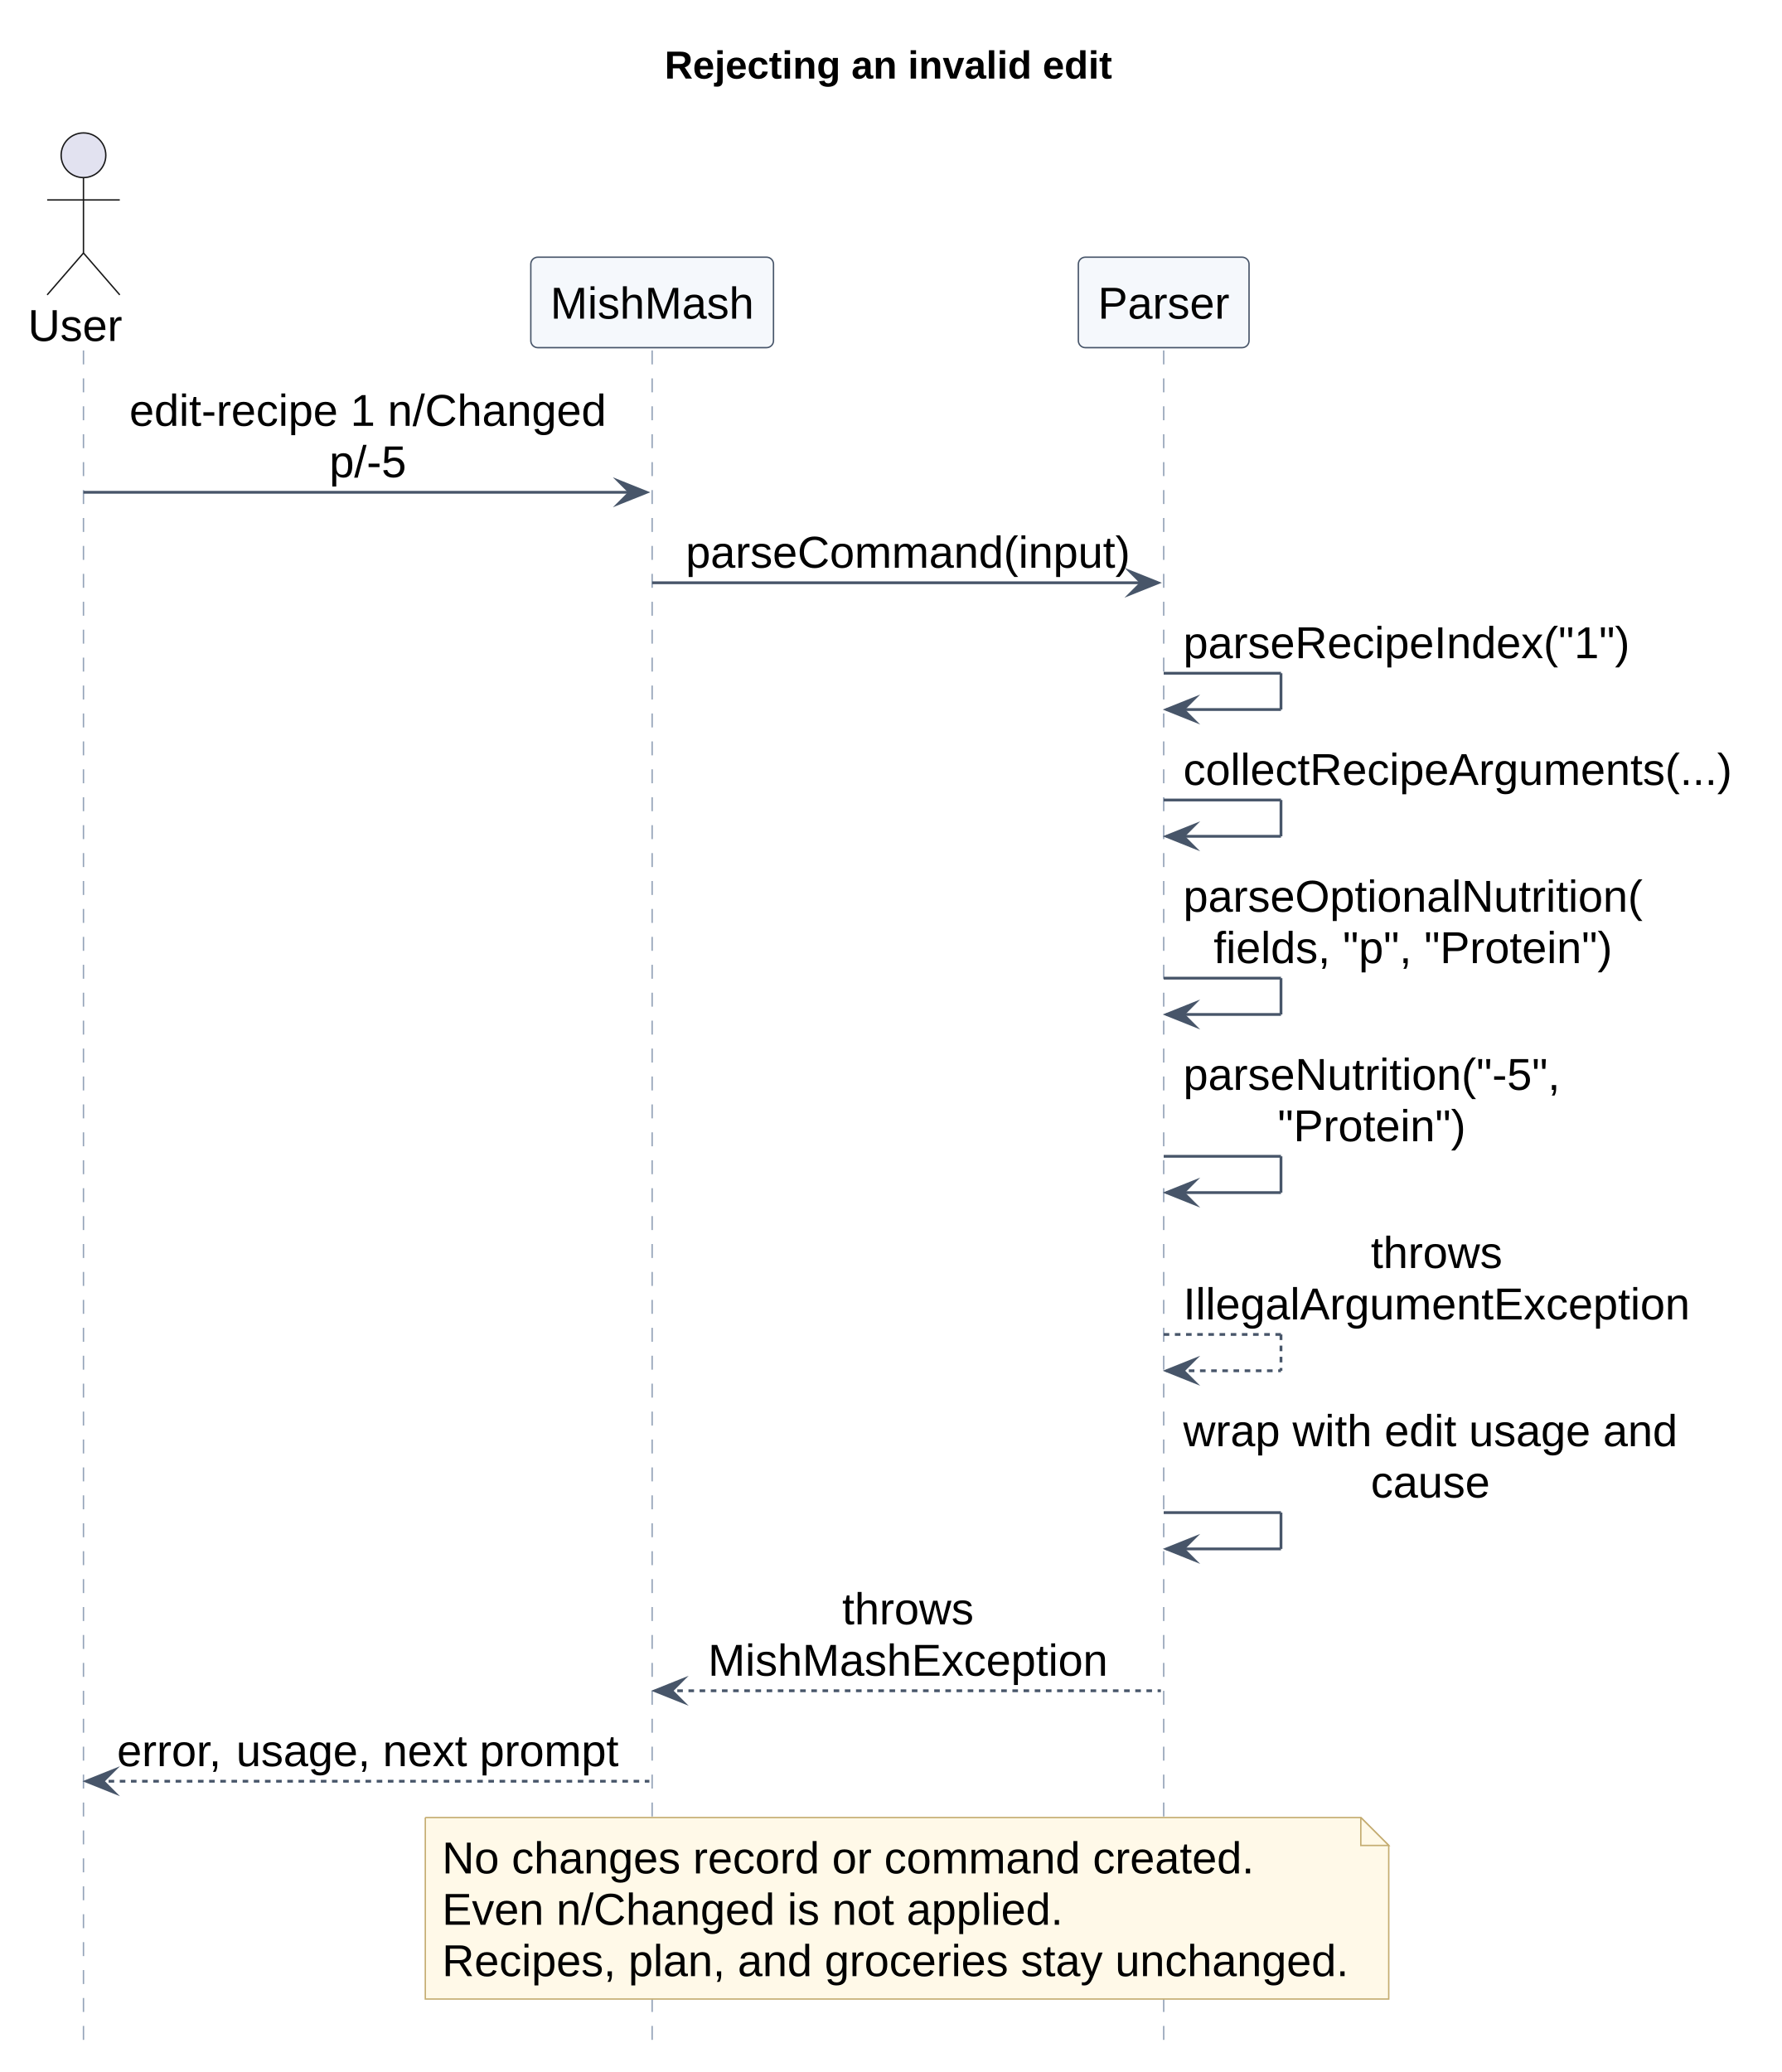
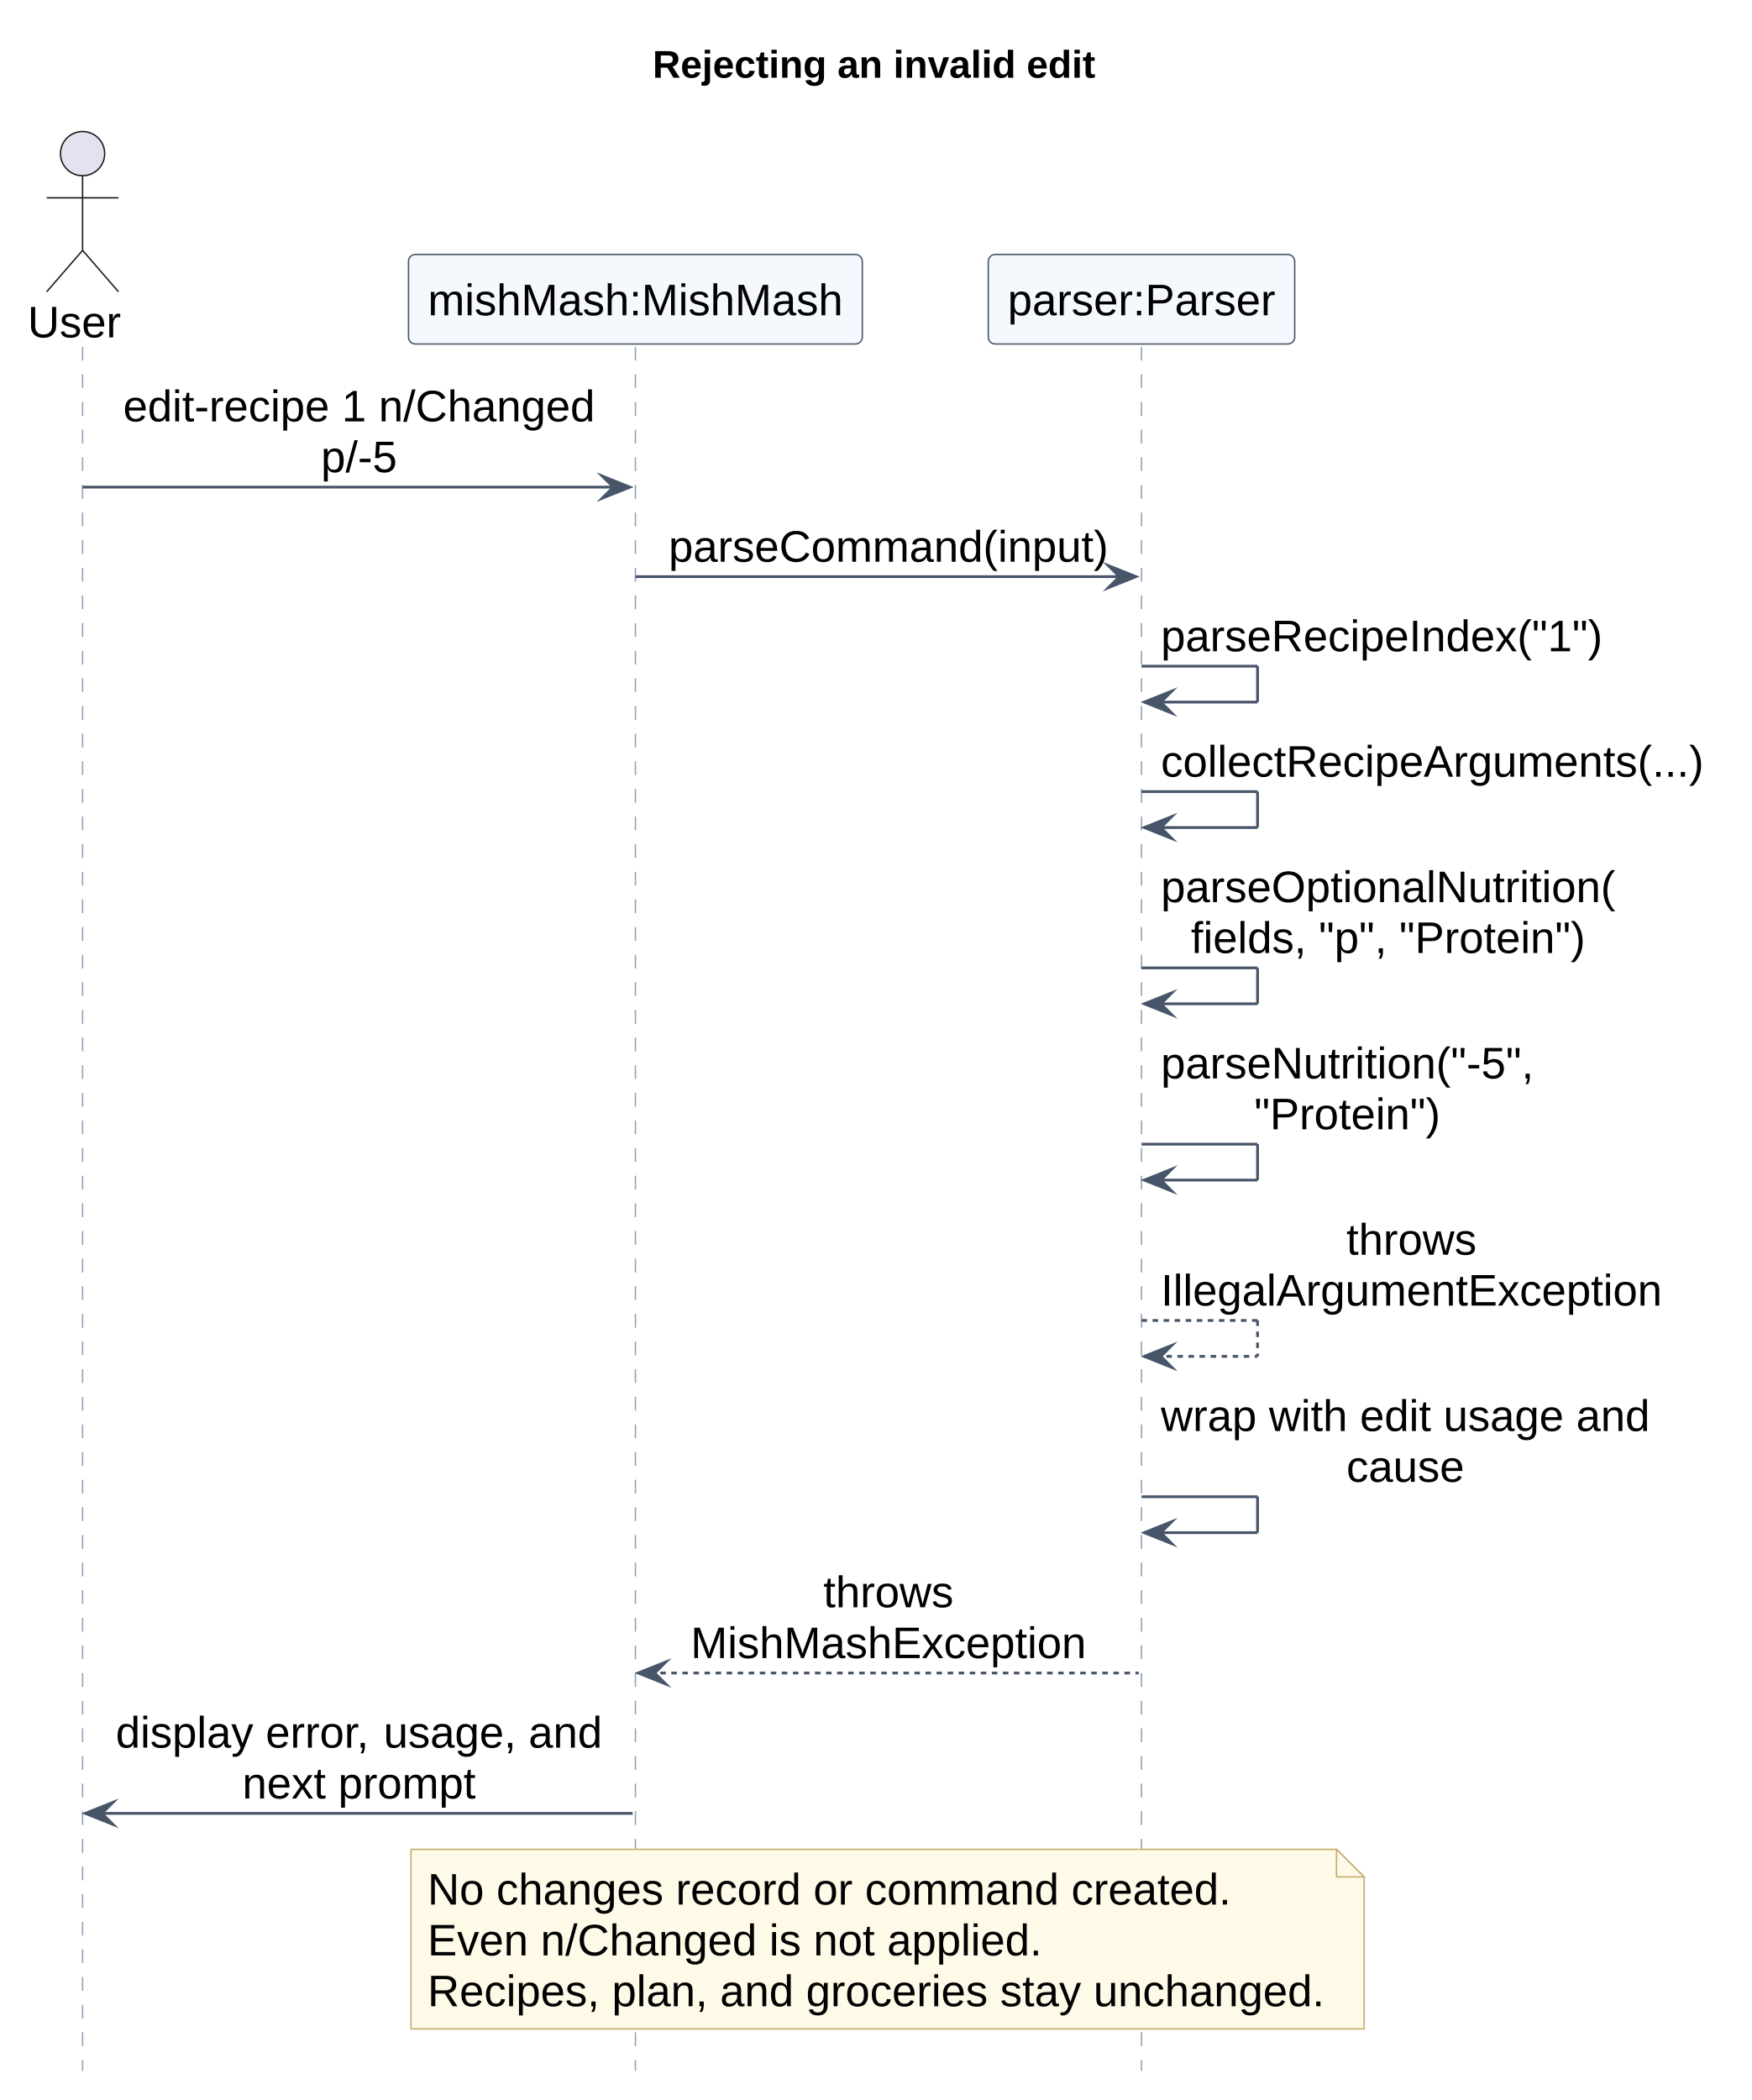
- <svg xmlns="http://www.w3.org/2000/svg" version="1.1" data-diagram-type="SEQUENCE" style="width:638px;height:742px;background:#FFFFFF;" width="638px" height="742px" viewBox="0 0 638 742" zoomAndPan="magnify" preserveAspectRatio="none" contentStyleType="text/css">
+ <svg xmlns="http://www.w3.org/2000/svg" version="1.1" data-diagram-type="SEQUENCE" style="width:634px;height:760px;background:#FFFFFF;" width="634px" height="760px" viewBox="0 0 634 760" zoomAndPan="magnify" preserveAspectRatio="none" contentStyleType="text/css">
  <defs />
  <g font-family="sans-serif" lengthAdjust="spacing">
    <g class="title" data-source-line="3">
-       <text x="237.986" y="28.132" fill="#000" font-size="14" textLength="160.255" font-weight="700" font-family="Arial">Rejecting an invalid edit</text>
+       <text x="236.216" y="28.132" fill="#000" font-size="14" textLength="160.255" font-weight="700" font-family="Arial">Rejecting an invalid edit</text>
    </g>
    <g class="participant-lifeline" data-qualified-name="User" data-entity-uid="part1" id="part1-lifeline" data-source-line="4">
      <g>
-         <rect x="26.391" y="125.497" width="8" height="605.57" fill="#000" fill-opacity="0" />
-         <line x1="29.891" y1="125.497" x2="29.891" y2="731.067" style="stroke:#94A3B8;stroke-width:0.5;stroke-dasharray:5,5;" />
+         <rect x="26.391" y="125.497" width="8" height="623.969" fill="#000" fill-opacity="0" />
+         <line x1="29.891" y1="125.497" x2="29.891" y2="749.466" style="stroke:#94A3B8;stroke-width:0.5;stroke-dasharray:5,5;" />
      </g>
    </g>
    <g class="participant-lifeline" data-qualified-name="App" data-entity-uid="part2" id="part2-lifeline" data-source-line="5">
      <g>
-         <rect x="230.031" y="125.497" width="8" height="605.57" fill="#000" fill-opacity="0" />
-         <line x1="233.531" y1="125.497" x2="233.531" y2="731.067" style="stroke:#94A3B8;stroke-width:0.5;stroke-dasharray:5,5;" />
+         <rect x="226.492" y="125.497" width="8" height="623.969" fill="#000" fill-opacity="0" />
+         <line x1="229.992" y1="125.497" x2="229.992" y2="749.466" style="stroke:#94A3B8;stroke-width:0.5;stroke-dasharray:5,5;" />
      </g>
    </g>
    <g class="participant-lifeline" data-qualified-name="Parser" data-entity-uid="part3" id="part3-lifeline" data-source-line="6">
      <g>
-         <rect x="413.211" y="125.497" width="8" height="605.57" fill="#000" fill-opacity="0" />
-         <line x1="416.711" y1="125.497" x2="416.711" y2="731.067" style="stroke:#94A3B8;stroke-width:0.5;stroke-dasharray:5,5;" />
+         <rect x="409.672" y="125.497" width="8" height="623.969" fill="#000" fill-opacity="0" />
+         <line x1="413.172" y1="125.497" x2="413.172" y2="749.466" style="stroke:#94A3B8;stroke-width:0.5;stroke-dasharray:5,5;" />
      </g>
    </g>
    <g class="participant participant-head" data-qualified-name="User" data-entity-uid="part1" id="part1-head" data-source-line="4">
      <text x="10" y="122.106" fill="#000" font-size="16" textLength="33.781" font-family="Arial">User</text>
      <ellipse cx="29.891" cy="55.599" rx="8" ry="8" fill="#E2E2F0" style="stroke:#181818;stroke-width:0.5;" />
      <path d="M29.891,63.599 L29.891,90.599 M16.891,71.599 L42.891,71.599 M29.891,90.599 L16.891,105.599 M29.891,90.599 L42.891,105.599" style="stroke:#181818;stroke-width:0.5;" fill="none" />
    </g>
    <g class="participant participant-head" data-qualified-name="App" data-entity-uid="part2" id="part2-head" data-source-line="5">
-       <rect x="190.078" y="92.099" width="86.906" height="32.398" fill="#F5F8FC" style="stroke:#475569;stroke-width:0.5;" rx="2.5" ry="2.5" />
-       <text x="197.078" y="114.106" fill="#000" font-size="16" textLength="72.906" font-family="Arial">MishMash</text>
+       <rect x="147.863" y="92.099" width="164.258" height="32.398" fill="#F5F8FC" style="stroke:#475569;stroke-width:0.5;" rx="2.5" ry="2.5" />
+       <text x="154.863" y="114.106" fill="#000" font-size="16" textLength="150.258" font-family="Arial">mishMash:MishMash</text>
    </g>
    <g class="participant participant-head" data-qualified-name="Parser" data-entity-uid="part3" id="part3-head" data-source-line="6">
-       <rect x="386.148" y="92.099" width="61.125" height="32.398" fill="#F5F8FC" style="stroke:#475569;stroke-width:0.5;" rx="2.5" ry="2.5" />
-       <text x="393.148" y="114.106" fill="#000" font-size="16" textLength="47.125" font-family="Arial">Parser</text>
+       <rect x="357.711" y="92.099" width="110.922" height="32.398" fill="#F5F8FC" style="stroke:#475569;stroke-width:0.5;" rx="2.5" ry="2.5" />
+       <text x="364.711" y="114.106" fill="#000" font-size="16" textLength="96.922" font-family="Arial">parser:Parser</text>
    </g>
    <g class="message" data-entity-1="part1" data-entity-2="part2" id="msg1" data-source-line="7">
-       <polygon points="221.531,172.294,231.531,176.294,221.531,180.294,225.531,176.294" fill="#475569" style="stroke:#475569;stroke-width:1;stroke-linejoin:miter;stroke-miterlimit:10;" />
-       <line x1="29.891" y1="176.294" x2="227.531" y2="176.294" style="stroke:#475569;stroke-width:1;" />
-       <text x="46.32" y="152.505" fill="#000" font-size="16" textLength="74.703" font-family="Arial">edit-recipe</text>
-       <text x="121.023" y="152.505" fill="#000" font-size="16" font-family="Arial"> </text>
-       <text x="125.469" y="152.505" fill="#000" font-size="16" font-family="Arial">1</text>
-       <text x="134.367" y="152.505" fill="#000" font-size="16" font-family="Arial"> </text>
-       <text x="138.813" y="152.505" fill="#000" font-size="16" textLength="78.289" font-family="Arial">n/Changed</text>
-       <text x="117.926" y="170.903" fill="#000" font-size="16" textLength="27.57" font-family="Arial">p/-5</text>
+       <polygon points="217.992,172.294,227.992,176.294,217.992,180.294,221.992,176.294" fill="#475569" style="stroke:#475569;stroke-width:1;stroke-linejoin:miter;stroke-miterlimit:10;" />
+       <line x1="29.891" y1="176.294" x2="223.992" y2="176.294" style="stroke:#475569;stroke-width:1;" />
+       <text x="44.551" y="152.505" fill="#000" font-size="16" textLength="74.703" font-family="Arial">edit-recipe</text>
+       <text x="119.254" y="152.505" fill="#000" font-size="16" font-family="Arial"> </text>
+       <text x="123.699" y="152.505" fill="#000" font-size="16" font-family="Arial">1</text>
+       <text x="132.598" y="152.505" fill="#000" font-size="16" font-family="Arial"> </text>
+       <text x="137.043" y="152.505" fill="#000" font-size="16" textLength="78.289" font-family="Arial">n/Changed</text>
+       <text x="116.156" y="170.903" fill="#000" font-size="16" textLength="27.57" font-family="Arial">p/-5</text>
    </g>
    <g class="message" data-entity-1="part2" data-entity-2="part3" id="msg2" data-source-line="8">
-       <polygon points="404.711,204.692,414.711,208.692,404.711,212.692,408.711,208.692" fill="#475569" style="stroke:#475569;stroke-width:1;stroke-linejoin:miter;stroke-miterlimit:10;" />
-       <line x1="233.531" y1="208.692" x2="410.711" y2="208.692" style="stroke:#475569;stroke-width:1;" />
-       <text x="245.531" y="203.302" fill="#000" font-size="16" textLength="159.18" font-family="Arial">parseCommand(input)</text>
+       <polygon points="401.172,204.692,411.172,208.692,401.172,212.692,405.172,208.692" fill="#475569" style="stroke:#475569;stroke-width:1;stroke-linejoin:miter;stroke-miterlimit:10;" />
+       <line x1="229.992" y1="208.692" x2="407.172" y2="208.692" style="stroke:#475569;stroke-width:1;" />
+       <text x="241.992" y="203.302" fill="#000" font-size="16" textLength="159.18" font-family="Arial">parseCommand(input)</text>
    </g>
    <g class="message" data-entity-1="part3" data-entity-2="part3" id="msg3" data-source-line="9">
-       <line x1="416.711" y1="241.091" x2="458.711" y2="241.091" style="stroke:#475569;stroke-width:1;" />
-       <line x1="458.711" y1="241.091" x2="458.711" y2="254.091" style="stroke:#475569;stroke-width:1;" />
-       <line x1="417.711" y1="254.091" x2="458.711" y2="254.091" style="stroke:#475569;stroke-width:1;" />
-       <polygon points="427.711,250.091,417.711,254.091,427.711,258.091,423.711,254.091" fill="#475569" style="stroke:#475569;stroke-width:1;stroke-linejoin:miter;stroke-miterlimit:10;" />
-       <text x="423.711" y="235.7" fill="#000" font-size="16" textLength="159.883" font-family="Arial">parseRecipeIndex("1")</text>
+       <line x1="413.172" y1="241.091" x2="455.172" y2="241.091" style="stroke:#475569;stroke-width:1;" />
+       <line x1="455.172" y1="241.091" x2="455.172" y2="254.091" style="stroke:#475569;stroke-width:1;" />
+       <line x1="414.172" y1="254.091" x2="455.172" y2="254.091" style="stroke:#475569;stroke-width:1;" />
+       <polygon points="424.172,250.091,414.172,254.091,424.172,258.091,420.172,254.091" fill="#475569" style="stroke:#475569;stroke-width:1;stroke-linejoin:miter;stroke-miterlimit:10;" />
+       <text x="420.172" y="235.7" fill="#000" font-size="16" textLength="159.883" font-family="Arial">parseRecipeIndex("1")</text>
    </g>
    <g class="message" data-entity-1="part3" data-entity-2="part3" id="msg4" data-source-line="10">
-       <line x1="416.711" y1="286.489" x2="458.711" y2="286.489" style="stroke:#475569;stroke-width:1;" />
-       <line x1="458.711" y1="286.489" x2="458.711" y2="299.489" style="stroke:#475569;stroke-width:1;" />
-       <line x1="417.711" y1="299.489" x2="458.711" y2="299.489" style="stroke:#475569;stroke-width:1;" />
-       <polygon points="427.711,295.489,417.711,299.489,427.711,303.489,423.711,299.489" fill="#475569" style="stroke:#475569;stroke-width:1;stroke-linejoin:miter;stroke-miterlimit:10;" />
-       <text x="423.711" y="281.099" fill="#000" font-size="16" textLength="196.516" font-family="Arial">collectRecipeArguments(...)</text>
+       <line x1="413.172" y1="286.489" x2="455.172" y2="286.489" style="stroke:#475569;stroke-width:1;" />
+       <line x1="455.172" y1="286.489" x2="455.172" y2="299.489" style="stroke:#475569;stroke-width:1;" />
+       <line x1="414.172" y1="299.489" x2="455.172" y2="299.489" style="stroke:#475569;stroke-width:1;" />
+       <polygon points="424.172,295.489,414.172,299.489,424.172,303.489,420.172,299.489" fill="#475569" style="stroke:#475569;stroke-width:1;stroke-linejoin:miter;stroke-miterlimit:10;" />
+       <text x="420.172" y="281.099" fill="#000" font-size="16" textLength="196.516" font-family="Arial">collectRecipeArguments(...)</text>
    </g>
    <g class="message" data-entity-1="part3" data-entity-2="part3" id="msg5" data-source-line="11">
-       <line x1="416.711" y1="350.286" x2="458.711" y2="350.286" style="stroke:#475569;stroke-width:1;" />
-       <line x1="458.711" y1="350.286" x2="458.711" y2="363.286" style="stroke:#475569;stroke-width:1;" />
-       <line x1="417.711" y1="363.286" x2="458.711" y2="363.286" style="stroke:#475569;stroke-width:1;" />
-       <polygon points="427.711,359.286,417.711,363.286,427.711,367.286,423.711,363.286" fill="#475569" style="stroke:#475569;stroke-width:1;stroke-linejoin:miter;stroke-miterlimit:10;" />
-       <text x="423.711" y="326.497" fill="#000" font-size="16" textLength="164.523" font-family="Arial">parseOptionalNutrition(</text>
-       <text x="434.586" y="344.896" fill="#000" font-size="16" textLength="41.797" font-family="Arial">fields,</text>
-       <text x="476.383" y="344.896" fill="#000" font-size="16" font-family="Arial"> </text>
-       <text x="480.828" y="344.896" fill="#000" font-size="16" textLength="24.703" font-family="Arial">"p",</text>
-       <text x="505.531" y="344.896" fill="#000" font-size="16" font-family="Arial"> </text>
-       <text x="509.977" y="344.896" fill="#000" font-size="16" textLength="67.383" font-family="Arial">"Protein")</text>
+       <line x1="413.172" y1="350.286" x2="455.172" y2="350.286" style="stroke:#475569;stroke-width:1;" />
+       <line x1="455.172" y1="350.286" x2="455.172" y2="363.286" style="stroke:#475569;stroke-width:1;" />
+       <line x1="414.172" y1="363.286" x2="455.172" y2="363.286" style="stroke:#475569;stroke-width:1;" />
+       <polygon points="424.172,359.286,414.172,363.286,424.172,367.286,420.172,363.286" fill="#475569" style="stroke:#475569;stroke-width:1;stroke-linejoin:miter;stroke-miterlimit:10;" />
+       <text x="420.172" y="326.497" fill="#000" font-size="16" textLength="164.523" font-family="Arial">parseOptionalNutrition(</text>
+       <text x="431.047" y="344.896" fill="#000" font-size="16" textLength="41.797" font-family="Arial">fields,</text>
+       <text x="472.844" y="344.896" fill="#000" font-size="16" font-family="Arial"> </text>
+       <text x="477.289" y="344.896" fill="#000" font-size="16" textLength="24.703" font-family="Arial">"p",</text>
+       <text x="501.992" y="344.896" fill="#000" font-size="16" font-family="Arial"> </text>
+       <text x="506.438" y="344.896" fill="#000" font-size="16" textLength="67.383" font-family="Arial">"Protein")</text>
    </g>
    <g class="message" data-entity-1="part3" data-entity-2="part3" id="msg6" data-source-line="12">
-       <line x1="416.711" y1="414.083" x2="458.711" y2="414.083" style="stroke:#475569;stroke-width:1;" />
-       <line x1="458.711" y1="414.083" x2="458.711" y2="427.083" style="stroke:#475569;stroke-width:1;" />
-       <line x1="417.711" y1="427.083" x2="458.711" y2="427.083" style="stroke:#475569;stroke-width:1;" />
-       <polygon points="427.711,423.083,417.711,427.083,427.711,431.083,423.711,427.083" fill="#475569" style="stroke:#475569;stroke-width:1;stroke-linejoin:miter;stroke-miterlimit:10;" />
-       <text x="423.711" y="390.294" fill="#000" font-size="16" textLength="134.961" font-family="Arial">parseNutrition("-5",</text>
-       <text x="457.5" y="408.692" fill="#000" font-size="16" textLength="67.383" font-family="Arial">"Protein")</text>
+       <line x1="413.172" y1="414.083" x2="455.172" y2="414.083" style="stroke:#475569;stroke-width:1;" />
+       <line x1="455.172" y1="414.083" x2="455.172" y2="427.083" style="stroke:#475569;stroke-width:1;" />
+       <line x1="414.172" y1="427.083" x2="455.172" y2="427.083" style="stroke:#475569;stroke-width:1;" />
+       <polygon points="424.172,423.083,414.172,427.083,424.172,431.083,420.172,427.083" fill="#475569" style="stroke:#475569;stroke-width:1;stroke-linejoin:miter;stroke-miterlimit:10;" />
+       <text x="420.172" y="390.294" fill="#000" font-size="16" textLength="134.961" font-family="Arial">parseNutrition("-5",</text>
+       <text x="453.961" y="408.692" fill="#000" font-size="16" textLength="67.383" font-family="Arial">"Protein")</text>
    </g>
    <g class="message" data-entity-1="part3" data-entity-2="part3" id="msg7" data-source-line="13">
-       <line x1="416.711" y1="477.88" x2="458.711" y2="477.88" style="stroke:#475569;stroke-width:1;stroke-dasharray:2,2;" />
-       <line x1="458.711" y1="477.88" x2="458.711" y2="490.88" style="stroke:#475569;stroke-width:1;stroke-dasharray:2,2;" />
-       <line x1="417.711" y1="490.88" x2="458.711" y2="490.88" style="stroke:#475569;stroke-width:1;stroke-dasharray:2,2;" />
-       <polygon points="427.711,486.88,417.711,490.88,427.711,494.88,423.711,490.88" fill="#475569" style="stroke:#475569;stroke-width:1;stroke-linejoin:miter;stroke-miterlimit:10;" />
-       <text x="490.867" y="454.091" fill="#000" font-size="16" textLength="47.125" font-family="Arial">throws</text>
-       <text x="423.711" y="472.489" fill="#000" font-size="16" textLength="181.438" font-family="Arial">IllegalArgumentException</text>
+       <line x1="413.172" y1="477.88" x2="455.172" y2="477.88" style="stroke:#475569;stroke-width:1;stroke-dasharray:2,2;" />
+       <line x1="455.172" y1="477.88" x2="455.172" y2="490.88" style="stroke:#475569;stroke-width:1;stroke-dasharray:2,2;" />
+       <line x1="414.172" y1="490.88" x2="455.172" y2="490.88" style="stroke:#475569;stroke-width:1;stroke-dasharray:2,2;" />
+       <polygon points="424.172,486.88,414.172,490.88,424.172,494.88,420.172,490.88" fill="#475569" style="stroke:#475569;stroke-width:1;stroke-linejoin:miter;stroke-miterlimit:10;" />
+       <text x="487.328" y="454.091" fill="#000" font-size="16" textLength="47.125" font-family="Arial">throws</text>
+       <text x="420.172" y="472.489" fill="#000" font-size="16" textLength="181.438" font-family="Arial">IllegalArgumentException</text>
    </g>
    <g class="message" data-entity-1="part3" data-entity-2="part3" id="msg8" data-source-line="14">
-       <line x1="416.711" y1="541.677" x2="458.711" y2="541.677" style="stroke:#475569;stroke-width:1;" />
-       <line x1="458.711" y1="541.677" x2="458.711" y2="554.677" style="stroke:#475569;stroke-width:1;" />
-       <line x1="417.711" y1="554.677" x2="458.711" y2="554.677" style="stroke:#475569;stroke-width:1;" />
-       <polygon points="427.711,550.677,417.711,554.677,427.711,558.677,423.711,554.677" fill="#475569" style="stroke:#475569;stroke-width:1;stroke-linejoin:miter;stroke-miterlimit:10;" />
-       <text x="423.711" y="517.888" fill="#000" font-size="16" textLength="34.68" font-family="Arial">wrap</text>
-       <text x="458.391" y="517.888" fill="#000" font-size="16" font-family="Arial"> </text>
-       <text x="462.836" y="517.888" fill="#000" font-size="16" textLength="28.453" font-family="Arial">with</text>
-       <text x="491.289" y="517.888" fill="#000" font-size="16" font-family="Arial"> </text>
-       <text x="495.734" y="517.888" fill="#000" font-size="16" textLength="25.797" font-family="Arial">edit</text>
-       <text x="521.531" y="517.888" fill="#000" font-size="16" font-family="Arial"> </text>
-       <text x="525.977" y="517.888" fill="#000" font-size="16" textLength="43.594" font-family="Arial">usage</text>
-       <text x="569.57" y="517.888" fill="#000" font-size="16" font-family="Arial"> </text>
-       <text x="574.016" y="517.888" fill="#000" font-size="16" textLength="26.695" font-family="Arial">and</text>
-       <text x="490.863" y="536.286" fill="#000" font-size="16" textLength="42.695" font-family="Arial">cause</text>
+       <line x1="413.172" y1="541.677" x2="455.172" y2="541.677" style="stroke:#475569;stroke-width:1;" />
+       <line x1="455.172" y1="541.677" x2="455.172" y2="554.677" style="stroke:#475569;stroke-width:1;" />
+       <line x1="414.172" y1="554.677" x2="455.172" y2="554.677" style="stroke:#475569;stroke-width:1;" />
+       <polygon points="424.172,550.677,414.172,554.677,424.172,558.677,420.172,554.677" fill="#475569" style="stroke:#475569;stroke-width:1;stroke-linejoin:miter;stroke-miterlimit:10;" />
+       <text x="420.172" y="517.888" fill="#000" font-size="16" textLength="34.68" font-family="Arial">wrap</text>
+       <text x="454.852" y="517.888" fill="#000" font-size="16" font-family="Arial"> </text>
+       <text x="459.297" y="517.888" fill="#000" font-size="16" textLength="28.453" font-family="Arial">with</text>
+       <text x="487.75" y="517.888" fill="#000" font-size="16" font-family="Arial"> </text>
+       <text x="492.195" y="517.888" fill="#000" font-size="16" textLength="25.797" font-family="Arial">edit</text>
+       <text x="517.992" y="517.888" fill="#000" font-size="16" font-family="Arial"> </text>
+       <text x="522.438" y="517.888" fill="#000" font-size="16" textLength="43.594" font-family="Arial">usage</text>
+       <text x="566.031" y="517.888" fill="#000" font-size="16" font-family="Arial"> </text>
+       <text x="570.477" y="517.888" fill="#000" font-size="16" textLength="26.695" font-family="Arial">and</text>
+       <text x="487.324" y="536.286" fill="#000" font-size="16" textLength="42.695" font-family="Arial">cause</text>
    </g>
    <g class="message" data-entity-1="part3" data-entity-2="part2" id="msg9" data-source-line="15">
-       <polygon points="244.531,601.474,234.531,605.474,244.531,609.474,240.531,605.474" fill="#475569" style="stroke:#475569;stroke-width:1;stroke-linejoin:miter;stroke-miterlimit:10;" />
-       <line x1="238.531" y1="605.474" x2="415.711" y2="605.474" style="stroke:#475569;stroke-width:1;stroke-dasharray:2,2;" />
-       <text x="301.559" y="581.685" fill="#000" font-size="16" textLength="47.125" font-family="Arial">throws</text>
-       <text x="253.535" y="600.083" fill="#000" font-size="16" textLength="143.172" font-family="Arial">MishMashException</text>
+       <polygon points="240.992,601.474,230.992,605.474,240.992,609.474,236.992,605.474" fill="#475569" style="stroke:#475569;stroke-width:1;stroke-linejoin:miter;stroke-miterlimit:10;" />
+       <line x1="234.992" y1="605.474" x2="412.172" y2="605.474" style="stroke:#475569;stroke-width:1;stroke-dasharray:2,2;" />
+       <text x="298.02" y="581.685" fill="#000" font-size="16" textLength="47.125" font-family="Arial">throws</text>
+       <text x="249.996" y="600.083" fill="#000" font-size="16" textLength="143.172" font-family="Arial">MishMashException</text>
    </g>
    <g class="message" data-entity-1="part2" data-entity-2="part1" id="msg10" data-source-line="16">
-       <polygon points="40.891,633.872,30.891,637.872,40.891,641.872,36.891,637.872" fill="#475569" style="stroke:#475569;stroke-width:1;stroke-linejoin:miter;stroke-miterlimit:10;" />
-       <line x1="34.891" y1="637.872" x2="232.531" y2="637.872" style="stroke:#475569;stroke-width:1;stroke-dasharray:2,2;" />
-       <text x="41.891" y="632.481" fill="#000" font-size="16" textLength="38.227" font-family="Arial">error,</text>
-       <text x="80.117" y="632.481" fill="#000" font-size="16" font-family="Arial"> </text>
-       <text x="84.563" y="632.481" fill="#000" font-size="16" textLength="48.039" font-family="Arial">usage,</text>
-       <text x="132.602" y="632.481" fill="#000" font-size="16" font-family="Arial"> </text>
-       <text x="137.047" y="632.481" fill="#000" font-size="16" textLength="30.242" font-family="Arial">next</text>
-       <text x="167.289" y="632.481" fill="#000" font-size="16" font-family="Arial"> </text>
-       <text x="171.734" y="632.481" fill="#000" font-size="16" textLength="49.797" font-family="Arial">prompt</text>
+       <polygon points="40.891,652.271,30.891,656.271,40.891,660.271,36.891,656.271" fill="#475569" style="stroke:#475569;stroke-width:1;stroke-linejoin:miter;stroke-miterlimit:10;" />
+       <line x1="34.891" y1="656.271" x2="228.992" y2="656.271" style="stroke:#475569;stroke-width:1;" />
+       <text x="41.891" y="632.481" fill="#000" font-size="16" textLength="49.805" font-family="Arial">display</text>
+       <text x="91.695" y="632.481" fill="#000" font-size="16" font-family="Arial"> </text>
+       <text x="96.141" y="632.481" fill="#000" font-size="16" textLength="38.227" font-family="Arial">error,</text>
+       <text x="134.367" y="632.481" fill="#000" font-size="16" font-family="Arial"> </text>
+       <text x="138.813" y="632.481" fill="#000" font-size="16" textLength="48.039" font-family="Arial">usage,</text>
+       <text x="186.852" y="632.481" fill="#000" font-size="16" font-family="Arial"> </text>
+       <text x="191.297" y="632.481" fill="#000" font-size="16" textLength="26.695" font-family="Arial">and</text>
+       <text x="87.699" y="650.88" fill="#000" font-size="16" textLength="30.242" font-family="Arial">next</text>
+       <text x="117.941" y="650.88" fill="#000" font-size="16" font-family="Arial"> </text>
+       <text x="122.387" y="650.88" fill="#000" font-size="16" textLength="49.797" font-family="Arial">prompt</text>
    </g>
-     <path d="M152.297,650.872 L152.297,715.872 L497.297,715.872 L497.297,660.872 L487.297,650.872 L152.297,650.872" style="stroke:#C4AC70;stroke-width:0.5;" fill="#FFF9E8" />
-     <path d="M487.297,650.872 L487.297,660.872 L497.297,660.872 L487.297,650.872" style="stroke:#C4AC70;stroke-width:0.5;" fill="#FFF9E8" />
-     <text x="158.297" y="670.88" fill="#000" font-size="16" textLength="290.813" font-family="Arial">No changes record or command created.</text>
-     <text x="158.297" y="689.278" fill="#000" font-size="16" textLength="222.383" font-family="Arial">Even n/Changed is not applied.</text>
-     <text x="158.297" y="707.677" fill="#000" font-size="16" textLength="324.648" font-family="Arial">Recipes, plan, and groceries stay unchanged.</text>
+     <path d="M148.758,669.271 L148.758,734.271 L493.758,734.271 L493.758,679.271 L483.758,669.271 L148.758,669.271" style="stroke:#C4AC70;stroke-width:0.5;" fill="#FFF9E8" />
+     <path d="M483.758,669.271 L483.758,679.271 L493.758,679.271 L483.758,669.271" style="stroke:#C4AC70;stroke-width:0.5;" fill="#FFF9E8" />
+     <text x="154.758" y="689.278" fill="#000" font-size="16" textLength="290.813" font-family="Arial">No changes record or command created.</text>
+     <text x="154.758" y="707.677" fill="#000" font-size="16" textLength="222.383" font-family="Arial">Even n/Changed is not applied.</text>
+     <text x="154.758" y="726.075" fill="#000" font-size="16" textLength="324.648" font-family="Arial">Recipes, plan, and groceries stay unchanged.</text>
  </g>
</svg>
